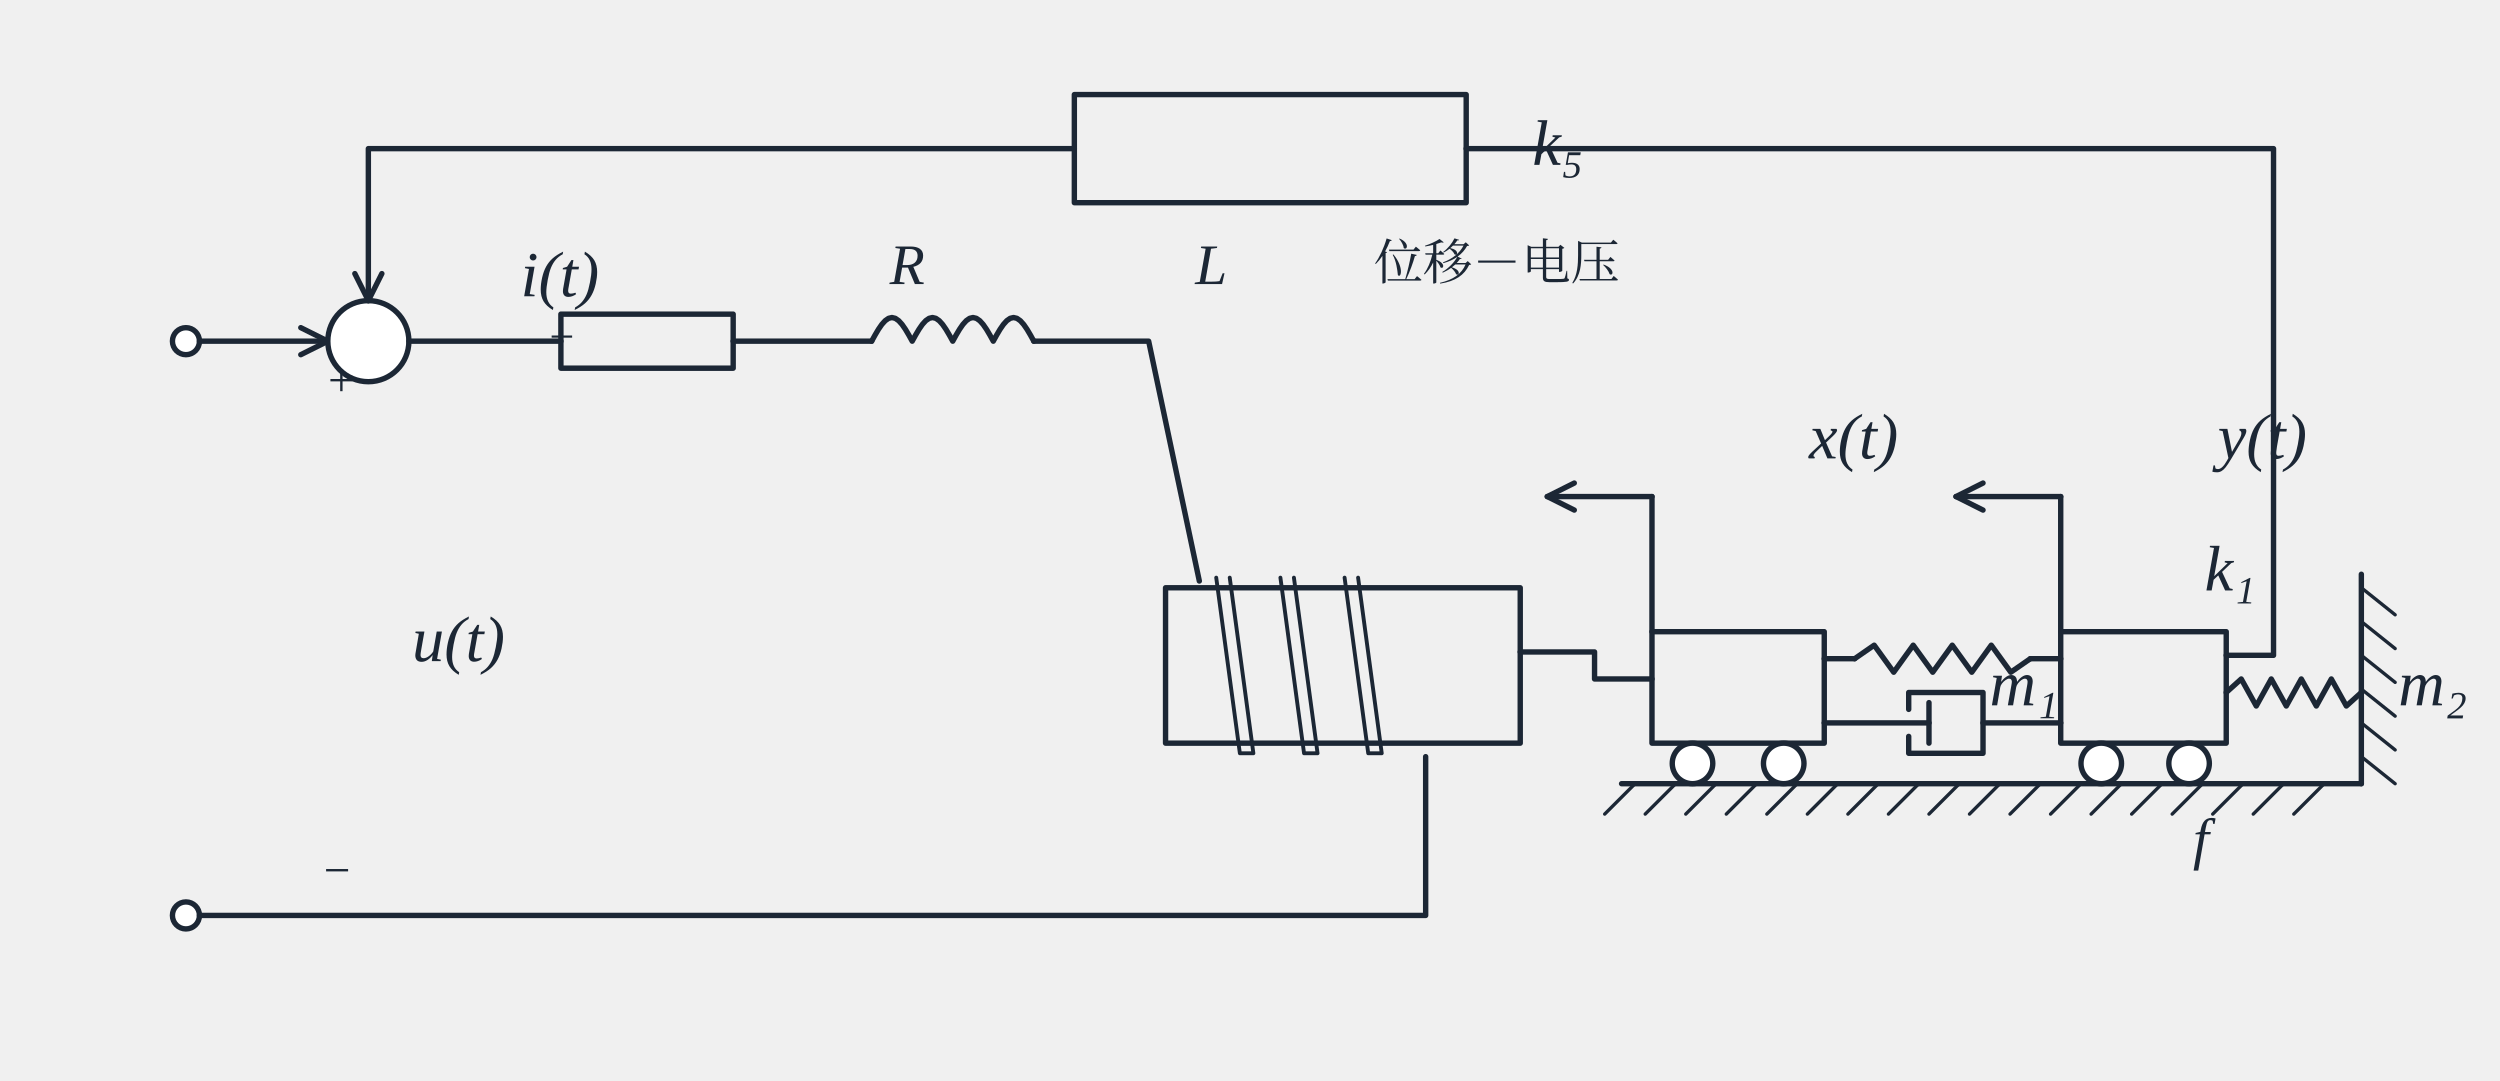
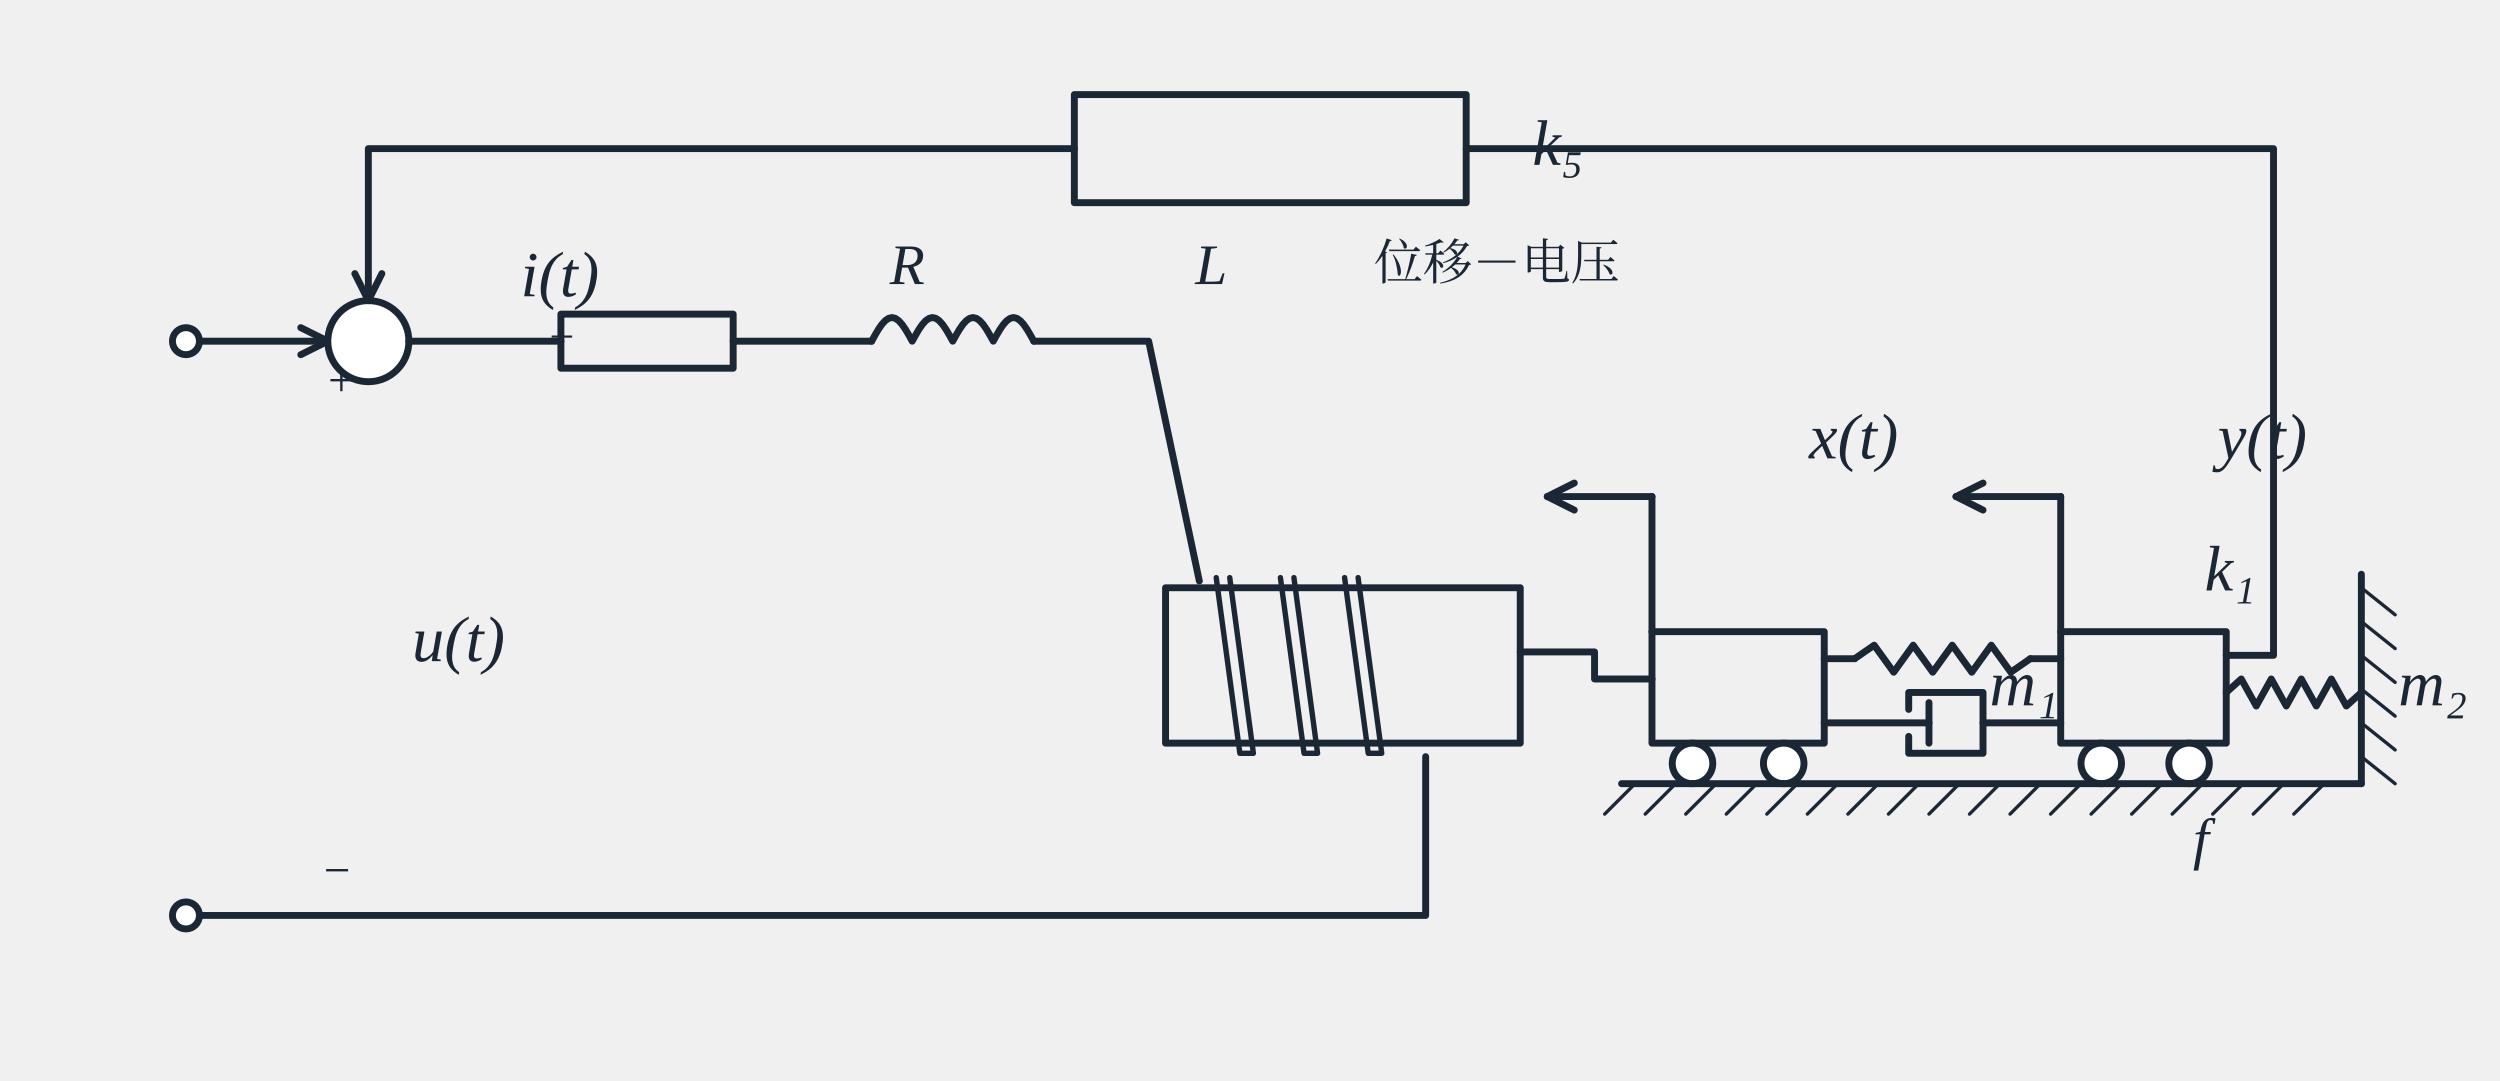
<svg xmlns="http://www.w3.org/2000/svg" xmlns:ns1="http://schemas.microsoft.com/visio/2003/SVGExtensions/" width="10.278in" height="4.444in" viewBox="0 0 740 320" xml:space="preserve" color-interpolation-filters="sRGB" class="st14">
  <ns1:documentProperties ns1:langID="2052" ns1:metric="true" ns1:viewMarkup="false" />
  <style type="text/css">
	
- 		.st1 {fill:#ffffff;stroke:#1c2735;stroke-linecap:round;stroke-linejoin:round;stroke-width:1.6}
+ 		.st1 {fill:#ffffff;stroke:#1c2735;stroke-linecap:round;stroke-linejoin:round;stroke-width:2.05}
		.st2 {fill:none;stroke:none;stroke-linecap:round;stroke-linejoin:round;stroke-width:0.75}
		.st3 {fill:#1c2735;font-family:"Times New Roman", "Liberation Serif", SimSun, "宋体", "Noto Serif CJK SC", serif;font-size:1.167em}
		.st4 {fill:#1c2735;font-family:"Times New Roman", "Liberation Serif", SimSun, "宋体", "Noto Serif CJK SC", serif;font-size:1.167em}
		.st5 {fill:#1c2735;font-family:"Times New Roman", "Liberation Serif", SimSun, "宋体", "Noto Serif CJK SC", serif;font-size:1.587em;font-style:italic}
- 		.st6 {stroke:#1c2735;stroke-linecap:round;stroke-linejoin:round;stroke-width:1.6}
+ 		.st6 {stroke:#1c2735;stroke-linecap:round;stroke-linejoin:round;stroke-width:2.05}
		.st7 {fill:#1c2735;font-family:"Times New Roman", "Liberation Serif", SimSun, "宋体", "Noto Serif CJK SC", serif;font-size:1.083em}
- 		.st8 {fill:none;stroke:#1c2735;stroke-linecap:round;stroke-linejoin:round;stroke-width:1.6}
+ 		.st8 {fill:none;stroke:#1c2735;stroke-linecap:round;stroke-linejoin:round;stroke-width:2.05}
		.st9 {fill:#1c2735;font-family:"Times New Roman", "Liberation Serif", SimSun, "宋体", "Noto Serif CJK SC", serif;font-size:1.417em;font-style:italic}
- 		.st10 {stroke:#1c2735;stroke-linecap:round;stroke-linejoin:round;stroke-width:1.15}
+ 		.st10 {stroke:#1c2735;stroke-linecap:round;stroke-linejoin:round;stroke-width:1.6}
		.st11 {font-family:"Times New Roman", "Liberation Serif", SimSun, "宋体", "Noto Serif CJK SC", serif;font-size:1em}
		.st12 {stroke:#1c2735;stroke-linecap:round;stroke-linejoin:round;stroke-width:1}
		.st13 {fill:#1c2735;font-family:SimSun, "宋体", "Noto Serif CJK SC", "Times New Roman", serif;font-size:1.213em}
		.st14 {fill:none;fill-rule:evenodd;font-size:12px;overflow:visible;stroke-linecap:square;stroke-miterlimit:3}
	
	</style>
-   <g ns1:mID="8" ns1:index="5" ns1:groupContext="foregroundPage">
+   <g ns1:mID="8" ns1:index="4" ns1:groupContext="foregroundPage">
    <ns1:pageProperties ns1:drawingScale="0.0393701" ns1:pageScale="0.0393701" ns1:drawingUnits="24" ns1:shadowOffsetX="8.50394" ns1:shadowOffsetY="-8.50394" />
    <g id="shape1-1" ns1:mID="1" ns1:groupContext="shape" transform="translate(51,-215)">
      <ellipse cx="4" cy="316" rx="4" ry="4" class="st1" />
    </g>
    <g id="shape2-3" ns1:mID="2" ns1:groupContext="shape" transform="translate(51,-45)">
      <ellipse cx="4" cy="316" rx="4" ry="4" class="st1" />
    </g>
    <g id="shape3-5" ns1:mID="3" ns1:groupContext="shape" transform="translate(-7,-193)">
      <ns1:textBlock ns1:margins="rect(4,4,4,4)" ns1:tabSpace="42.5197" />
      <ns1:textRect cx="45" cy="306" width="90" height="28" />
      <rect x="0" y="292" width="90" height="28" class="st2" />
      <text x="41.05" y="310.2" class="st3" ns1:langID="2052">
        <ns1:paragraph ns1:horizAlign="1" />
        <ns1:tabList />+</text>
    </g>
    <g id="shape4-8" ns1:mID="4" ns1:groupContext="shape" transform="translate(-7,-48)">
      <ns1:textBlock ns1:margins="rect(4,4,4,4)" ns1:tabSpace="42.5197" />
      <ns1:textRect cx="45" cy="306" width="90" height="28" />
      <rect x="0" y="292" width="90" height="28" class="st2" />
      <text x="39.77" y="310.26" class="st4" ns1:langID="2052">
        <ns1:paragraph ns1:horizAlign="1" />
        <ns1:tabList />−</text>
    </g>
    <g id="shape5-11" ns1:mID="5" ns1:groupContext="shape" transform="translate(5,-116)">
      <ns1:textBlock ns1:margins="rect(4,4,4,4)" ns1:tabSpace="42.5197" />
      <ns1:textRect cx="45" cy="306" width="90" height="28" />
      <rect x="0" y="292" width="90" height="28" class="st2" />
      <text x="31.25" y="311.71" class="st5" ns1:langID="2052">
        <ns1:paragraph ns1:horizAlign="1" />
        <ns1:tabList />u(t)</text>
    </g>
    <g id="shape6-14" ns1:mID="6" ns1:groupContext="shape" transform="translate(59,-219)">
      <path d="M0 320 L38 320" class="st6" />
    </g>
    <g id="shape7-17" ns1:mID="7" ns1:groupContext="shape" transform="translate(89,-215)">
      <path d="M0 312 L8 316 L0 320" class="st6" />
    </g>
    <g id="shape8-20" ns1:mID="8" ns1:groupContext="shape" transform="translate(35,-224)">
      <ns1:textBlock ns1:margins="rect(4,4,4,4)" ns1:tabSpace="42.5197" />
      <ns1:textRect cx="45" cy="306" width="90" height="28" />
      <rect x="0" y="292" width="90" height="28" class="st2" />
      <text x="33.37" y="311.71" class="st5" ns1:langID="2052">
        <ns1:paragraph ns1:horizAlign="1" />
        <ns1:tabList />i(t)</text>
    </g>
    <g id="shape9-23" ns1:mID="9" ns1:groupContext="shape" transform="translate(97,-207)">
      <ellipse cx="12" cy="308" rx="12" ry="12" class="st1" />
    </g>
    <g id="shape10-25" ns1:mID="10" ns1:groupContext="shape" transform="translate(64,-206)">
      <ns1:textBlock ns1:margins="rect(4,4,4,4)" ns1:tabSpace="42.5197" />
      <ns1:textRect cx="45" cy="306" width="90" height="28" />
      <rect x="0" y="292" width="90" height="28" class="st2" />
      <text x="40.14" y="309.96" class="st7" ns1:langID="2052">
        <ns1:paragraph ns1:horizAlign="1" />
        <ns1:tabList />−</text>
    </g>
    <g id="shape11-28" ns1:mID="11" ns1:groupContext="shape" transform="translate(121,-219)">
      <path d="M0 320 L45 320" class="st6" />
    </g>
    <g id="shape12-31" ns1:mID="12" ns1:groupContext="shape" transform="translate(166,-211)">
      <rect x="0" y="304" width="51" height="16" class="st8" />
    </g>
    <g id="shape13-33" ns1:mID="13" ns1:groupContext="shape" transform="translate(217,-219)">
      <path d="M0 320 L41 320" class="st6" />
    </g>
    <g id="shape14-36" ns1:mID="14" ns1:groupContext="shape" transform="translate(147,-227)">
      <ns1:textBlock ns1:margins="rect(4,4,4,4)" ns1:tabSpace="42.5197" />
      <ns1:textRect cx="45" cy="306" width="90" height="28" />
      <rect x="0" y="292" width="90" height="28" class="st2" />
      <text x="39.81" y="311.1" class="st9" ns1:langID="2052">
        <ns1:paragraph ns1:horizAlign="1" />
        <ns1:tabList />R</text>
    </g>
    <g id="shape15-39" ns1:mID="15" ns1:groupContext="shape" transform="translate(258,-219)">
      <path d="M0 320 L1 318.19 L2 316.5 L3 315.05 L4 313.94 L5 313.24 L6 313 L7 313.24 L8 313.94 L9 315.05 L10 316.5 L11 318.19        L12 320 L12 320 L13 318.19 L14 316.5 L15 315.05 L16 313.94 L17 313.24 L18 313 L19 313.24 L20 313.94 L21        315.05 L22 316.5 L23 318.19 L24 320 L24 320 L25 318.19 L26 316.5 L27 315.05 L28 313.94 L29 313.24 L30 313        L31 313.24 L32 313.94 L33 315.05 L34 316.5 L35 318.19 L36 320 L36 320 L37 318.19 L38 316.5 L39 315.05 L40        313.94 L41 313.24 L42 313 L43 313.24 L44 313.94 L45 315.05 L46 316.5 L47 318.19 L48 320" class="st6" />
    </g>
    <g id="shape16-42" ns1:mID="16" ns1:groupContext="shape" transform="translate(237,-227)">
      <ns1:textBlock ns1:margins="rect(4,4,4,4)" ns1:tabSpace="42.5197" />
      <ns1:textRect cx="45" cy="306" width="90" height="28" />
      <rect x="0" y="292" width="90" height="28" class="st2" />
      <text x="40.27" y="311.1" class="st9" ns1:langID="2052">
        <ns1:paragraph ns1:horizAlign="1" />
        <ns1:tabList />L</text>
    </g>
    <g id="shape17-45" ns1:mID="17" ns1:groupContext="shape" transform="translate(306,-148)">
      <path d="M0 249 L34 249 L49 320" class="st6" />
    </g>
    <g id="shape18-48" ns1:mID="18" ns1:groupContext="shape" transform="translate(345,-100)">
      <rect x="0" y="274" width="105" height="46" class="st8" />
    </g>
    <g id="shape19-50" ns1:mID="19" ns1:groupContext="shape" transform="translate(360,-97)">
      <path d="M0 268 L7 320 L11 320 L4 268" class="st10" />
    </g>
    <g id="shape20-53" ns1:mID="20" ns1:groupContext="shape" transform="translate(379,-97)">
      <path d="M0 268 L7 320 L11 320 L4 268" class="st10" />
    </g>
    <g id="shape21-56" ns1:mID="21" ns1:groupContext="shape" transform="translate(398,-97)">
      <path d="M0 268 L7 320 L11 320 L4 268" class="st10" />
    </g>
    <g id="shape22-59" ns1:mID="22" ns1:groupContext="shape" transform="translate(59,-49)">
      <path d="M363 273 L363 320 L0 320" class="st6" />
    </g>
    <g id="shape23-62" ns1:mID="23" ns1:groupContext="shape" transform="translate(450,-119)">
      <path d="M0 312 L22 312 L22 320 L39 320" class="st6" />
    </g>
    <g id="shape24-65" ns1:mID="24" ns1:groupContext="shape" transform="translate(489,-100)">
      <rect x="0" y="287" width="51" height="33" class="st8" />
    </g>
    <g id="shape25-67" ns1:mID="25" ns1:groupContext="shape" transform="translate(469,-103)">
      <ns1:textBlock ns1:margins="rect(4,4,4,4)" ns1:tabSpace="42.5197" />
      <ns1:textRect cx="45" cy="306" width="90" height="28" />
      <rect x="0" y="292" width="90" height="28" class="st2" />
      <text x="34.25" y="311.8" class="st5" ns1:langID="2052">
        <ns1:paragraph ns1:horizAlign="1" />
        <ns1:tabList />m<tspan class="st11">₁</tspan>
      </text>
    </g>
    <g id="shape26-71" ns1:mID="26" ns1:groupContext="shape" transform="translate(610,-100)">
      <rect x="0" y="287" width="49" height="33" class="st8" />
    </g>
    <g id="shape27-73" ns1:mID="27" ns1:groupContext="shape" transform="translate(590,-103)">
      <ns1:textBlock ns1:margins="rect(4,4,4,4)" ns1:tabSpace="42.5197" />
      <ns1:textRect cx="45" cy="306" width="90" height="28" />
      <rect x="0" y="292" width="90" height="28" class="st2" />
      <text x="34.25" y="311.8" class="st5" ns1:langID="2052">
        <ns1:paragraph ns1:horizAlign="1" />
        <ns1:tabList />m<tspan class="st11">₂</tspan>
      </text>
    </g>
    <g id="shape28-77" ns1:mID="28" ns1:groupContext="shape" transform="translate(495,-88)">
      <ellipse cx="6" cy="314" rx="6" ry="6" class="st1" />
    </g>
    <g id="shape29-79" ns1:mID="29" ns1:groupContext="shape" transform="translate(522,-88)">
      <ellipse cx="6" cy="314" rx="6" ry="6" class="st1" />
    </g>
    <g id="shape30-81" ns1:mID="30" ns1:groupContext="shape" transform="translate(616,-88)">
      <ellipse cx="6" cy="314" rx="6" ry="6" class="st1" />
    </g>
    <g id="shape31-83" ns1:mID="31" ns1:groupContext="shape" transform="translate(642,-88)">
      <ellipse cx="6" cy="314" rx="6" ry="6" class="st1" />
    </g>
    <g id="shape32-85" ns1:mID="32" ns1:groupContext="shape" transform="translate(480,-88)">
      <path d="M0 320 L219 320" class="st6" />
    </g>
    <g id="shape33-88" ns1:mID="33" ns1:groupContext="shape" transform="translate(710.274,458.274) rotate(135)">
      <path d="M0 320 L12.73 320" class="st12" />
    </g>
    <g id="shape34-91" ns1:mID="34" ns1:groupContext="shape" transform="translate(722.274,458.274) rotate(135)">
      <path d="M0 320 L12.73 320" class="st12" />
    </g>
    <g id="shape35-94" ns1:mID="35" ns1:groupContext="shape" transform="translate(734.274,458.274) rotate(135)">
      <path d="M0 320 L12.73 320" class="st12" />
    </g>
    <g id="shape36-97" ns1:mID="36" ns1:groupContext="shape" transform="translate(746.274,458.274) rotate(135)">
      <path d="M0 320 L12.73 320" class="st12" />
    </g>
    <g id="shape37-100" ns1:mID="37" ns1:groupContext="shape" transform="translate(758.274,458.274) rotate(135)">
      <path d="M0 320 L12.73 320" class="st12" />
    </g>
    <g id="shape38-103" ns1:mID="38" ns1:groupContext="shape" transform="translate(770.274,458.274) rotate(135)">
      <path d="M0 320 L12.73 320" class="st12" />
    </g>
    <g id="shape39-106" ns1:mID="39" ns1:groupContext="shape" transform="translate(782.274,458.274) rotate(135)">
      <path d="M0 320 L12.73 320" class="st12" />
    </g>
    <g id="shape40-109" ns1:mID="40" ns1:groupContext="shape" transform="translate(794.274,458.274) rotate(135)">
      <path d="M0 320 L12.73 320" class="st12" />
    </g>
    <g id="shape41-112" ns1:mID="41" ns1:groupContext="shape" transform="translate(806.274,458.274) rotate(135)">
      <path d="M0 320 L12.73 320" class="st12" />
    </g>
    <g id="shape42-115" ns1:mID="42" ns1:groupContext="shape" transform="translate(818.274,458.274) rotate(135)">
      <path d="M0 320 L12.73 320" class="st12" />
    </g>
    <g id="shape43-118" ns1:mID="43" ns1:groupContext="shape" transform="translate(830.274,458.274) rotate(135)">
      <path d="M0 320 L12.73 320" class="st12" />
    </g>
    <g id="shape44-121" ns1:mID="44" ns1:groupContext="shape" transform="translate(842.274,458.274) rotate(135)">
      <path d="M0 320 L12.73 320" class="st12" />
    </g>
    <g id="shape45-124" ns1:mID="45" ns1:groupContext="shape" transform="translate(854.274,458.274) rotate(135)">
      <path d="M0 320 L12.73 320" class="st12" />
    </g>
    <g id="shape46-127" ns1:mID="46" ns1:groupContext="shape" transform="translate(866.274,458.274) rotate(135)">
      <path d="M0 320 L12.73 320" class="st12" />
    </g>
    <g id="shape47-130" ns1:mID="47" ns1:groupContext="shape" transform="translate(878.274,458.274) rotate(135)">
      <path d="M0 320 L12.73 320" class="st12" />
    </g>
    <g id="shape48-133" ns1:mID="48" ns1:groupContext="shape" transform="translate(890.274,458.274) rotate(135)">
      <path d="M0 320 L12.73 320" class="st12" />
    </g>
    <g id="shape49-136" ns1:mID="49" ns1:groupContext="shape" transform="translate(902.274,458.274) rotate(135)">
      <path d="M0 320 L12.73 320" class="st12" />
    </g>
    <g id="shape50-139" ns1:mID="50" ns1:groupContext="shape" transform="translate(914.274,458.274) rotate(135)">
      <path d="M0 320 L12.73 320" class="st12" />
    </g>
    <g id="shape51-142" ns1:mID="51" ns1:groupContext="shape" transform="translate(1019,170) rotate(90)">
      <path d="M0 320 L62 320" class="st6" />
    </g>
    <g id="shape52-145" ns1:mID="52" ns1:groupContext="shape" transform="translate(898.902,-75.878) rotate(38.6598)">
      <path d="M0 320 L12.81 320" class="st12" />
    </g>
    <g id="shape53-148" ns1:mID="53" ns1:groupContext="shape" transform="translate(898.902,-65.878) rotate(38.6598)">
      <path d="M0 320 L12.81 320" class="st12" />
    </g>
    <g id="shape54-151" ns1:mID="54" ns1:groupContext="shape" transform="translate(898.902,-55.878) rotate(38.6598)">
      <path d="M0 320 L12.81 320" class="st12" />
    </g>
    <g id="shape55-154" ns1:mID="55" ns1:groupContext="shape" transform="translate(898.902,-45.878) rotate(38.6598)">
      <path d="M0 320 L12.81 320" class="st12" />
    </g>
    <g id="shape56-157" ns1:mID="56" ns1:groupContext="shape" transform="translate(898.902,-35.878) rotate(38.6598)">
      <path d="M0 320 L12.81 320" class="st12" />
    </g>
    <g id="shape57-160" ns1:mID="57" ns1:groupContext="shape" transform="translate(898.902,-25.878) rotate(38.6598)">
      <path d="M0 320 L12.81 320" class="st12" />
    </g>
    <g id="shape58-163" ns1:mID="58" ns1:groupContext="shape" transform="translate(540,-125)">
      <path d="M0 320 L9 320" class="st6" />
    </g>
    <g id="shape59-166" ns1:mID="59" ns1:groupContext="shape" transform="translate(549,-121)">
      <path d="M0 316 L5.78 312 L11.56 320 L17.33 312 L23.11 320 L28.89 312 L34.67 320 L40.44 312 L46.22 320 L52 316" class="st6" />
    </g>
    <g id="shape60-169" ns1:mID="60" ns1:groupContext="shape" transform="translate(601,-125)">
      <path d="M0 320 L9 320" class="st6" />
    </g>
    <g id="shape61-172" ns1:mID="61" ns1:groupContext="shape" transform="translate(530,-137)">
      <ns1:textBlock ns1:margins="rect(4,4,4,4)" ns1:tabSpace="42.5197" />
      <ns1:textRect cx="45" cy="306" width="90" height="28" />
      <rect x="0" y="292" width="90" height="28" class="st2" />
      <text x="36.9" y="311.8" class="st5" ns1:langID="2052">
        <ns1:paragraph ns1:horizAlign="1" />
        <ns1:tabList />k<tspan class="st11">₁</tspan>
      </text>
    </g>
    <g id="shape62-176" ns1:mID="62" ns1:groupContext="shape" transform="translate(540,-106)">
      <path d="M0 320 L31 320" class="st6" />
    </g>
    <g id="shape63-179" ns1:mID="63" ns1:groupContext="shape" transform="translate(891,208) rotate(90)">
      <path d="M0 320 L12 320" class="st6" />
    </g>
    <g id="shape64-182" ns1:mID="64" ns1:groupContext="shape" transform="translate(565,-97)">
      <path d="M0 307 L0 302 L22 302 L22 320 L0 320 L0 315" class="st6" />
    </g>
    <g id="shape65-185" ns1:mID="65" ns1:groupContext="shape" transform="translate(587,-106)">
      <path d="M0 320 L23 320" class="st6" />
    </g>
    <g id="shape66-188" ns1:mID="66" ns1:groupContext="shape" transform="translate(530,-57)">
      <ns1:textBlock ns1:margins="rect(4,4,4,4)" ns1:tabSpace="42.5197" />
      <ns1:textRect cx="45" cy="306" width="90" height="28" />
      <rect x="0" y="292" width="90" height="28" class="st2" />
      <text x="42.64" y="311.1" class="st9" ns1:langID="2052">
        <ns1:paragraph ns1:horizAlign="1" />
        <ns1:tabList />f</text>
    </g>
    <g id="shape67-191" ns1:mID="67" ns1:groupContext="shape" transform="translate(659,-111)">
      <path d="M0 316 L4.44 312 L8.89 320 L13.33 312 L17.78 320 L22.22 312 L26.67 320 L31.11 312 L35.56 320 L40 316" class="st6" />
    </g>
    <g id="shape68-194" ns1:mID="68" ns1:groupContext="shape" transform="translate(642,-130)">
      <ns1:textBlock ns1:margins="rect(4,4,4,4)" ns1:tabSpace="42.5197" />
      <ns1:textRect cx="45" cy="306" width="90" height="28" />
      <rect x="0" y="292" width="90" height="28" class="st2" />
      <text x="36.9" y="311.8" class="st5" ns1:langID="2052">
        <ns1:paragraph ns1:horizAlign="1" />
        <ns1:tabList />k<tspan class="st11">₂</tspan>
      </text>
    </g>
    <g id="shape69-198" ns1:mID="69" ns1:groupContext="shape" transform="translate(489,-133)">
      <path d="M0 320 L0 280" class="st6" />
    </g>
    <g id="shape70-201" ns1:mID="70" ns1:groupContext="shape" transform="translate(458,-173)">
      <path d="M31 320 L-0 320" class="st6" />
    </g>
    <g id="shape71-204" ns1:mID="71" ns1:groupContext="shape" transform="translate(458,-169)">
      <path d="M8 320 L0 316 L8 312" class="st6" />
    </g>
    <g id="shape72-207" ns1:mID="72" ns1:groupContext="shape" transform="translate(418,-176)">
      <ns1:textBlock ns1:margins="rect(4,4,4,4)" ns1:tabSpace="42.5197" />
      <ns1:textRect cx="45" cy="306" width="90" height="28" />
      <rect x="0" y="292" width="90" height="28" class="st2" />
      <text x="31.79" y="311.71" class="st5" ns1:langID="2052">
        <ns1:paragraph ns1:horizAlign="1" />
        <ns1:tabList />x(t)</text>
    </g>
    <g id="shape73-210" ns1:mID="73" ns1:groupContext="shape" transform="translate(610,-133)">
      <path d="M0 320 L0 280" class="st6" />
    </g>
    <g id="shape74-213" ns1:mID="74" ns1:groupContext="shape" transform="translate(579,-173)">
      <path d="M31 320 L-0 320" class="st6" />
    </g>
    <g id="shape75-216" ns1:mID="75" ns1:groupContext="shape" transform="translate(579,-169)">
      <path d="M8 320 L0 316 L8 312" class="st6" />
    </g>
    <g id="shape76-219" ns1:mID="76" ns1:groupContext="shape" transform="translate(539,-176)">
      <ns1:textBlock ns1:margins="rect(4,4,4,4)" ns1:tabSpace="42.5197" />
      <ns1:textRect cx="45" cy="306" width="90" height="28" />
      <rect x="0" y="292" width="90" height="28" class="st2" />
      <text x="31.79" y="311.71" class="st5" ns1:langID="2052">
        <ns1:paragraph ns1:horizAlign="1" />
        <ns1:tabList />y(t)</text>
    </g>
    <g id="shape77-222" ns1:mID="77" ns1:groupContext="shape" transform="translate(434,-126)">
      <path d="M225 320 L239 320 L239 170 L0 170" class="st6" />
    </g>
    <g id="shape78-225" ns1:mID="78" ns1:groupContext="shape" transform="translate(318,-260)">
      <rect x="0" y="288" width="116" height="32" class="st8" />
    </g>
    <g id="shape79-227" ns1:mID="79" ns1:groupContext="shape" transform="translate(331,-263)">
      <ns1:textBlock ns1:margins="rect(4,4,4,4)" ns1:tabSpace="42.5197" />
      <ns1:textRect cx="45" cy="306" width="90" height="28" />
      <rect x="0" y="292" width="90" height="28" class="st2" />
      <text x="36.9" y="311.8" class="st5" ns1:langID="2052">
        <ns1:paragraph ns1:horizAlign="1" />
        <ns1:tabList />k<tspan class="st11">₅</tspan>
      </text>
    </g>
    <g id="shape80-231" ns1:mID="80" ns1:groupContext="shape" transform="translate(331,-228)">
      <ns1:textBlock ns1:margins="rect(4,4,4,4)" ns1:tabSpace="42.5197" />
      <ns1:textRect cx="45" cy="306" width="90" height="28" />
      <rect x="0" y="292" width="90" height="28" class="st2" />
      <text x="8.6" y="310.79" class="st13" ns1:langID="2052">
        <ns1:paragraph ns1:horizAlign="1" />
        <ns1:tabList />位移－电压</text>
    </g>
    <g id="shape81-234" ns1:mID="81" ns1:groupContext="shape" transform="translate(109,-231)">
      <path d="M209 275 L0 275 L0 320" class="st6" />
    </g>
    <g id="shape82-237" ns1:mID="82" ns1:groupContext="shape" transform="translate(105,-231)">
      <path d="M8 312 L4 320 L0 312" class="st6" />
    </g>
  </g>
</svg>
